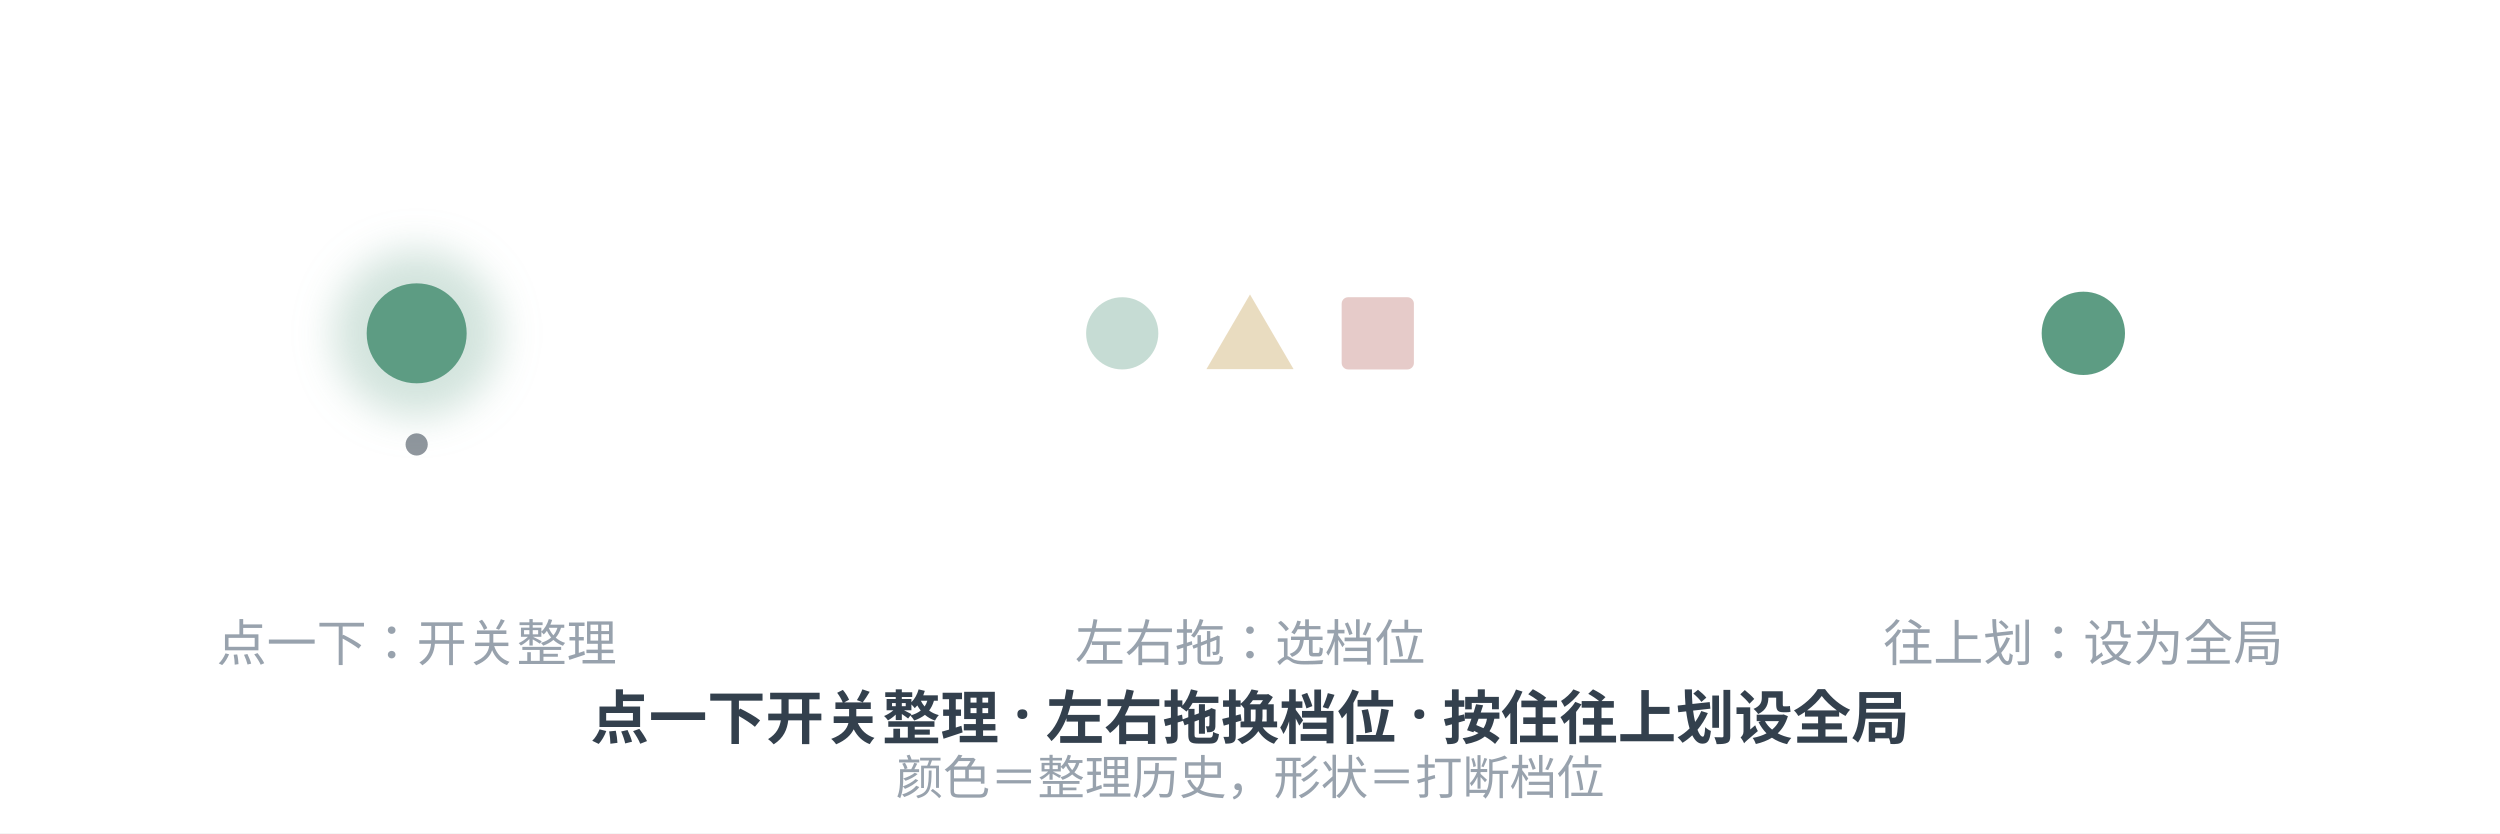
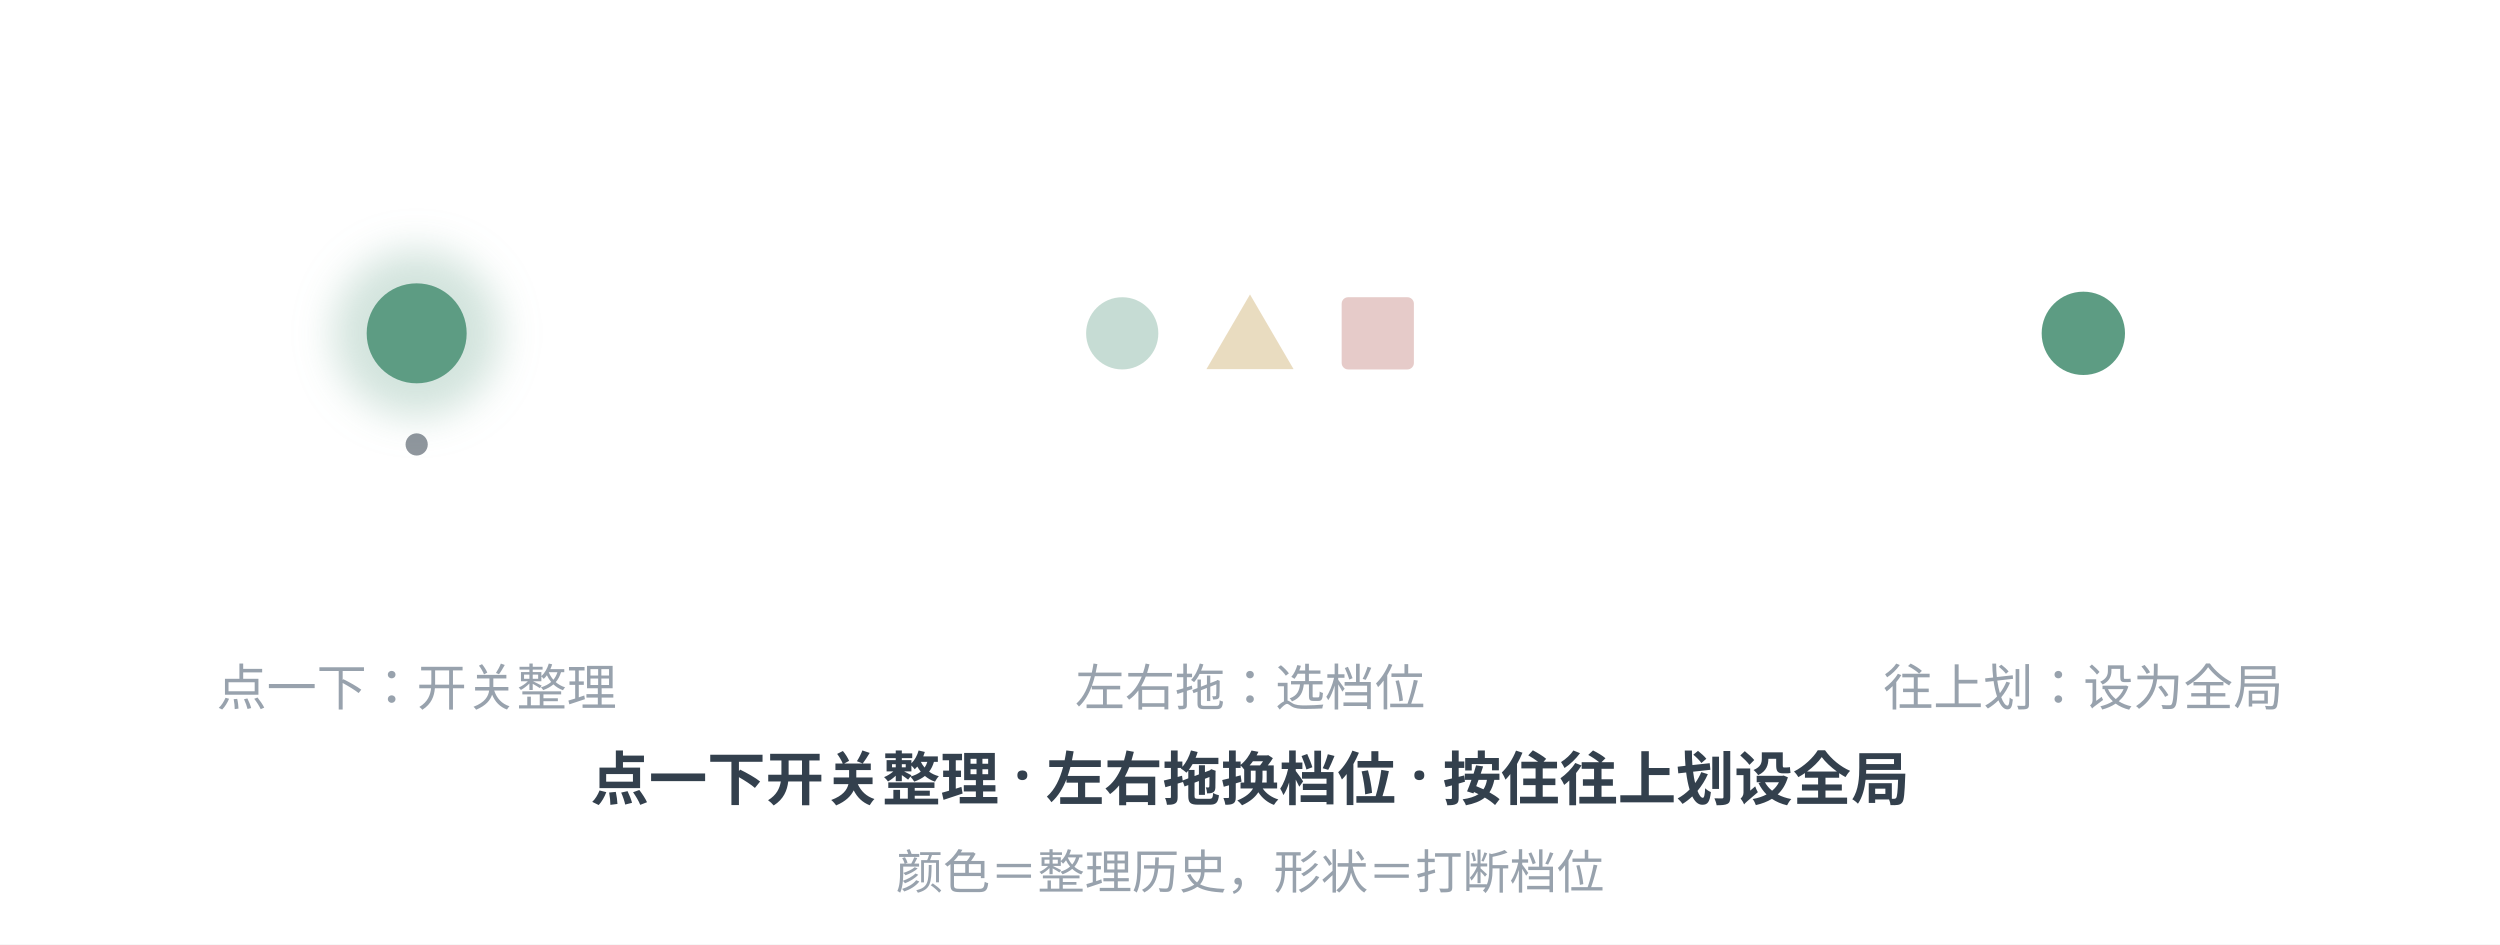
- <svg xmlns="http://www.w3.org/2000/svg" viewBox="0 0 900 300" width="900" height="300" role="img" aria-label="点一下开关整理 · 左右拖换档位 · 按住往上划设全局">
+ <svg xmlns="http://www.w3.org/2000/svg" viewBox="0 0 900 340" width="900" height="340" role="img" aria-label="点一下开关整理 · 左右拖换档位 · 按住往上划设全局">
  <style>
    text { font-family: 'PingFang SC','Hiragino Sans GB','Microsoft YaHei','Noto Sans SC',system-ui,sans-serif; }
    .cap { font-size: 21px; font-weight: 600; fill: #33404d; }
    .sub { font-size: 17px; fill: #98a2ad; }
    .scene { font-size: 18px; fill: #98a2ad; }
    .tag { font-size: 11px; font-weight: 600; }
  </style>
  <defs>
    <filter id="b" x="-80%" y="-80%" width="260%" height="260%">
      <feGaussianBlur stdDeviation="7" />
    </filter>
  </defs>
-   <rect width="900" height="300" fill="#ffffff" />
+   <rect width="900" height="340" fill="#ffffff" />
  <g>
    <circle cx="150" cy="120" r="30" fill="#5d9c83" opacity="0.28" filter="url(#b)" />
    <g opacity="1">
      <circle cx="150" cy="120" r="18" fill="#5d9c83" />
      <animate attributeName="opacity" values="1;1;0;0;1;1" keyTimes="0;0.18;0.22;0.45;0.5;1" dur="9s" repeatCount="indefinite" />
    </g>
    <g opacity="0">
      <circle cx="150" cy="120" r="18" fill="#9aa3ad" />
      <animate attributeName="opacity" values="0;0;1;1;0;0" keyTimes="0;0.18;0.22;0.45;0.5;1" dur="9s" repeatCount="indefinite" />
    </g>
    <circle cx="150" cy="120" fill="none" stroke="#5d9c83" stroke-width="3" r="18" opacity="0">
      <animate attributeName="r" values="18;18;46;46" keyTimes="0;0.13;0.30;1" dur="9s" repeatCount="indefinite" />
      <animate attributeName="opacity" values="0;0.9;0;0" keyTimes="0;0.13;0.30;1" dur="9s" repeatCount="indefinite" />
    </circle>
    <circle cx="150" cy="160" r="4" fill="#33404d" opacity="0.55">
      <animate attributeName="opacity" values="0;0.55;0;0;0.55;0" keyTimes="0;0.12;0.18;0.5;0.56;0.62" dur="9s" repeatCount="indefinite" />
    </circle>
  </g>
  <g opacity="0.35">
    <circle cx="404" cy="120" r="13" fill="#5d9c83" />
    <animate attributeName="opacity" values="1;1;0.35;0.35;1" keyTimes="0;0.30;0.34;0.96;1" dur="9s" repeatCount="indefinite" />
  </g>
  <g opacity="0.35">
    <path d="M450 106 L465.68 132.88 L434.32 132.88 Z" fill="#c19a4b" />
    <animate attributeName="opacity" values="0.35;0.35;1;1;0.35;0.35;1" keyTimes="0;0.30;0.34;0.62;0.66;0.96;1" dur="9s" repeatCount="indefinite" />
  </g>
  <g opacity="0.35">
    <rect x="483" y="107" width="26" height="26" rx="2.34" fill="#b76a63" />
    <animate attributeName="opacity" values="0.35;0.35;1;1;0.35" keyTimes="0;0.62;0.66;0.96;1" dur="9s" repeatCount="indefinite" />
  </g>
-   <g>
-     <animateTransform attributeName="transform" type="translate" values="0 0;0 0;0 -12;0 -22;0 -26;0 -26;0 -8;0 2;0 0;0 0" keyTimes="0;0.55;0.60;0.65;0.70;0.86;0.92;0.95;0.98;1" dur="9s" repeatCount="indefinite" />
-     <circle cx="750" cy="120" r="15" fill="#5d9c83" />
-   </g>
+   <circle cx="750" cy="120" r="15" fill="#5d9c83">
+     <animate attributeName="cy" values="120;120;108;98;94;94;112;122;120;120" keyTimes="0;0.55;0.60;0.65;0.70;0.86;0.92;0.95;0.98;1" dur="9s" repeatCount="indefinite" />
+   </circle>
  <g opacity="0">
    <animate attributeName="opacity" values="0;0;1;1;0;0" keyTimes="0;0.66;0.74;0.92;0.97;1" dur="9s" repeatCount="indefinite" />
    <rect x="708" y="150" width="84" height="21" rx="10.5" fill="#f3f1ff" stroke="#ddd6fe" />
    <text x="750" y="165" text-anchor="middle" class="tag" fill="#7c5cf0">所有会话</text>
  </g>
-   <text x="150" y="238" text-anchor="middle" class="scene">点一下：开关整理</text>
-   <text x="450" y="238" text-anchor="middle" class="scene">左右拖：选档位</text>
-   <text x="750" y="238" text-anchor="middle" class="scene">往上划：设为全局</text>
-   <text x="450" y="266" text-anchor="middle" class="cap">点一下开关整理 · 左右拖换档位 · 按住往上划设全局</text>
-   <text x="450" y="286" text-anchor="middle" class="sub">颜色＝整理历史，形状＝打断档位</text>
+   <text x="150" y="254" text-anchor="middle" class="scene">点一下：开关整理</text>
+   <text x="450" y="254" text-anchor="middle" class="scene">左右拖：选档位</text>
+   <text x="750" y="254" text-anchor="middle" class="scene">往上划：设为全局</text>
+   <text x="450" y="288" text-anchor="middle" class="cap">点一下开关整理 · 左右拖换档位 · 按住往上划设全局</text>
+   <text x="450" y="320" text-anchor="middle" class="sub">颜色＝整理历史，形状＝打断档位</text>
</svg>
